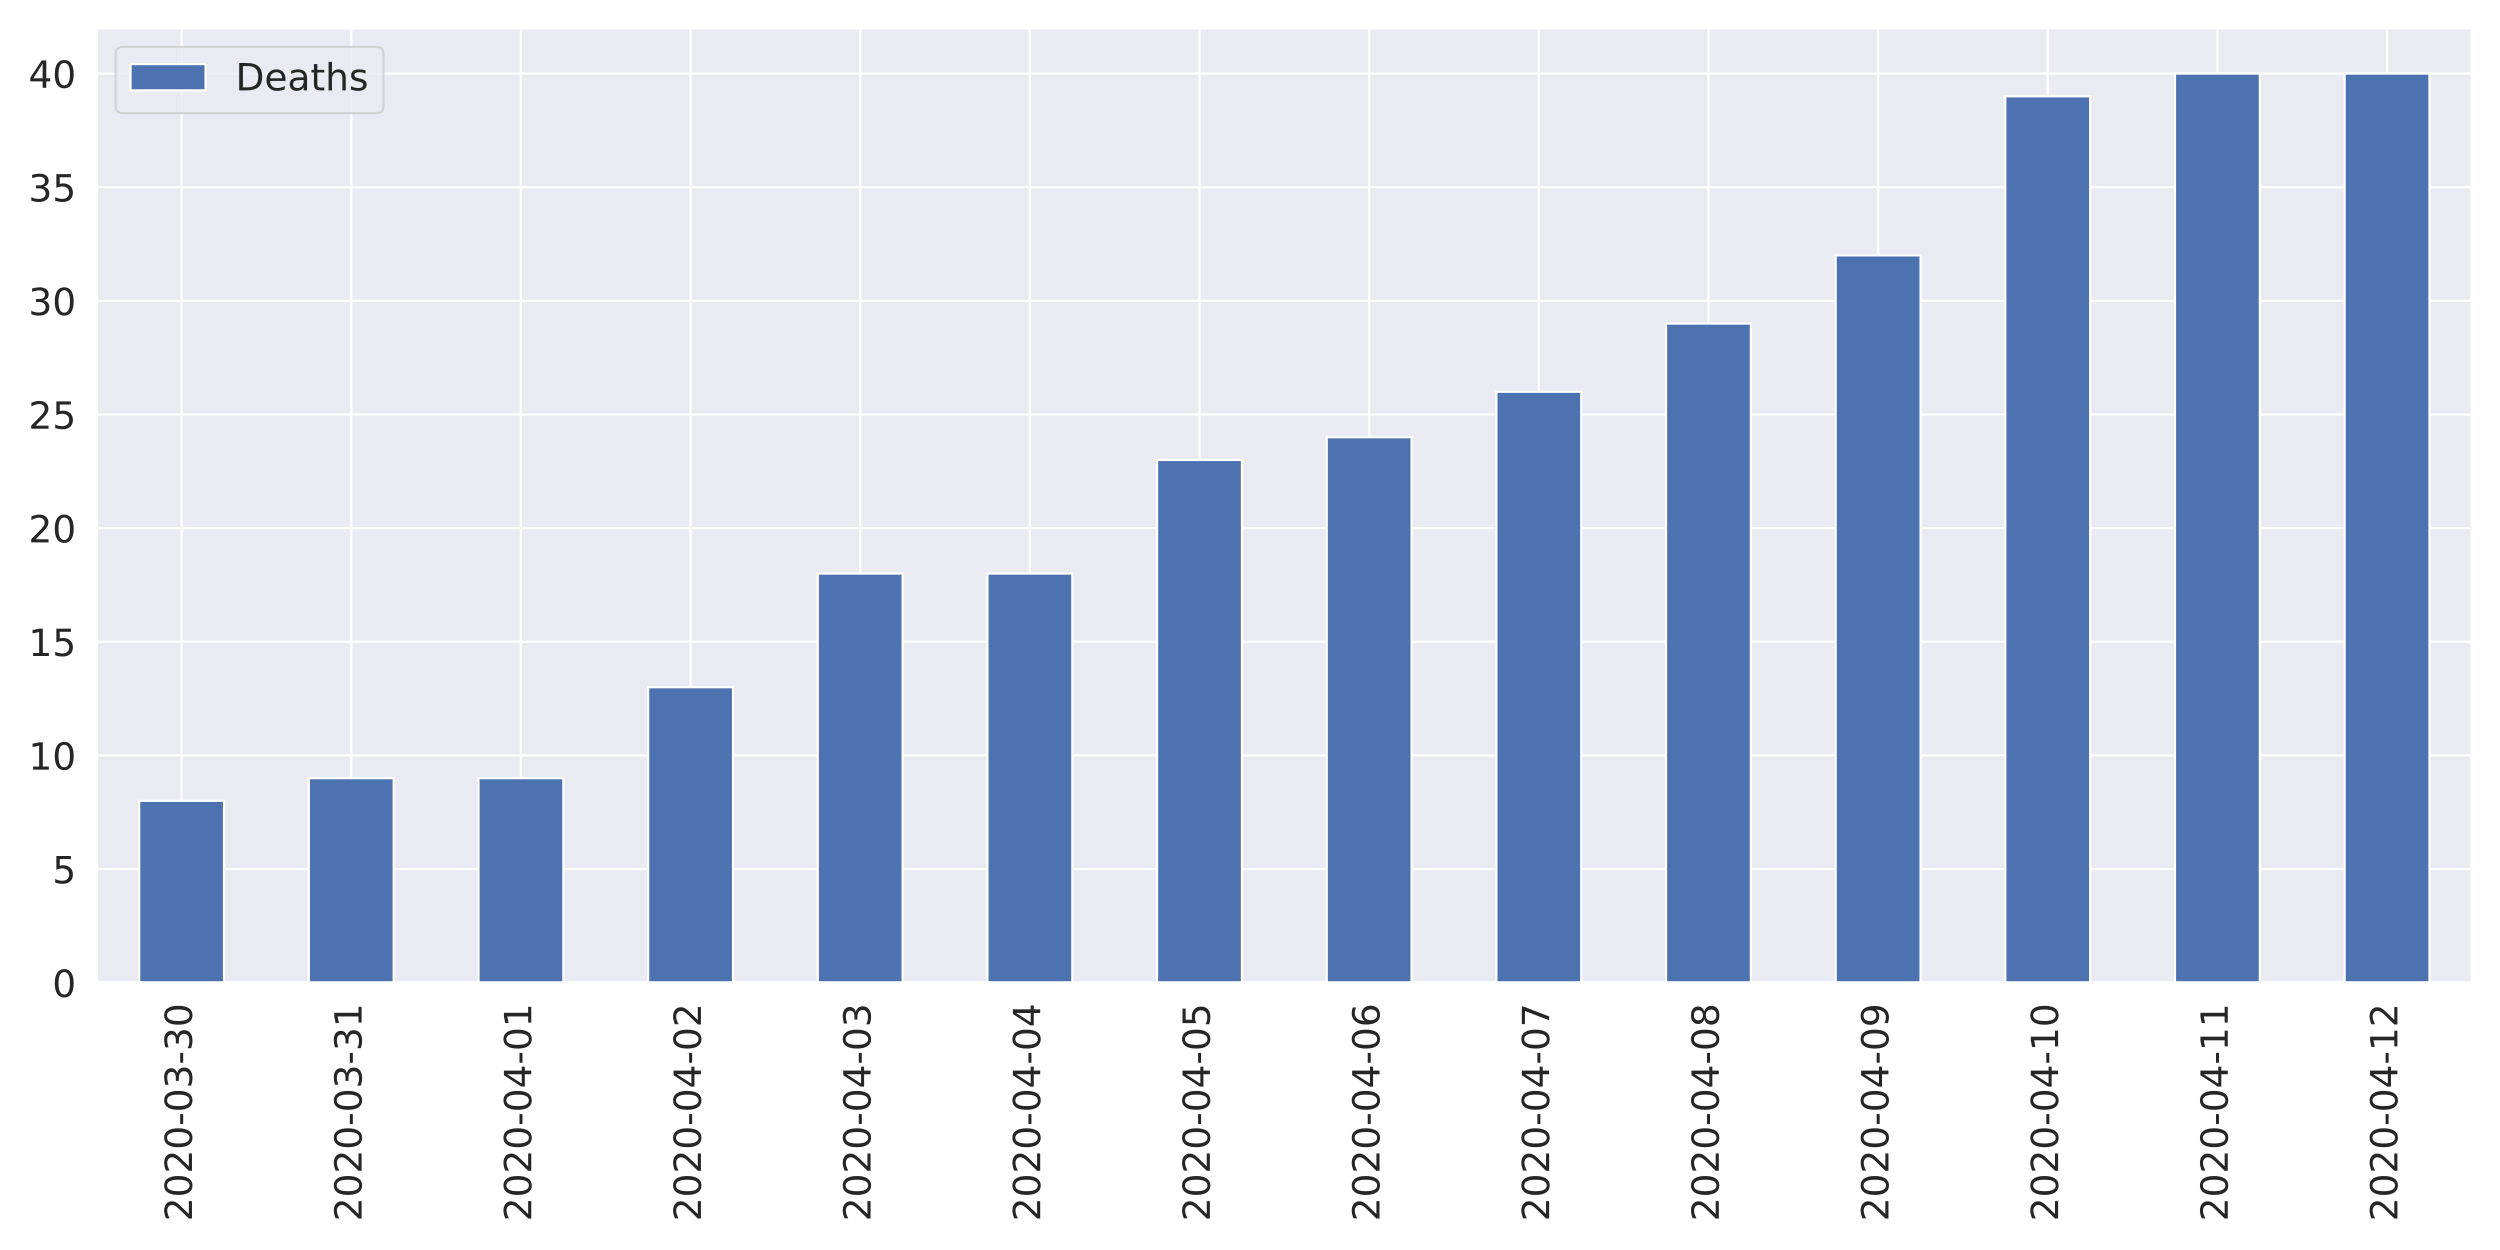
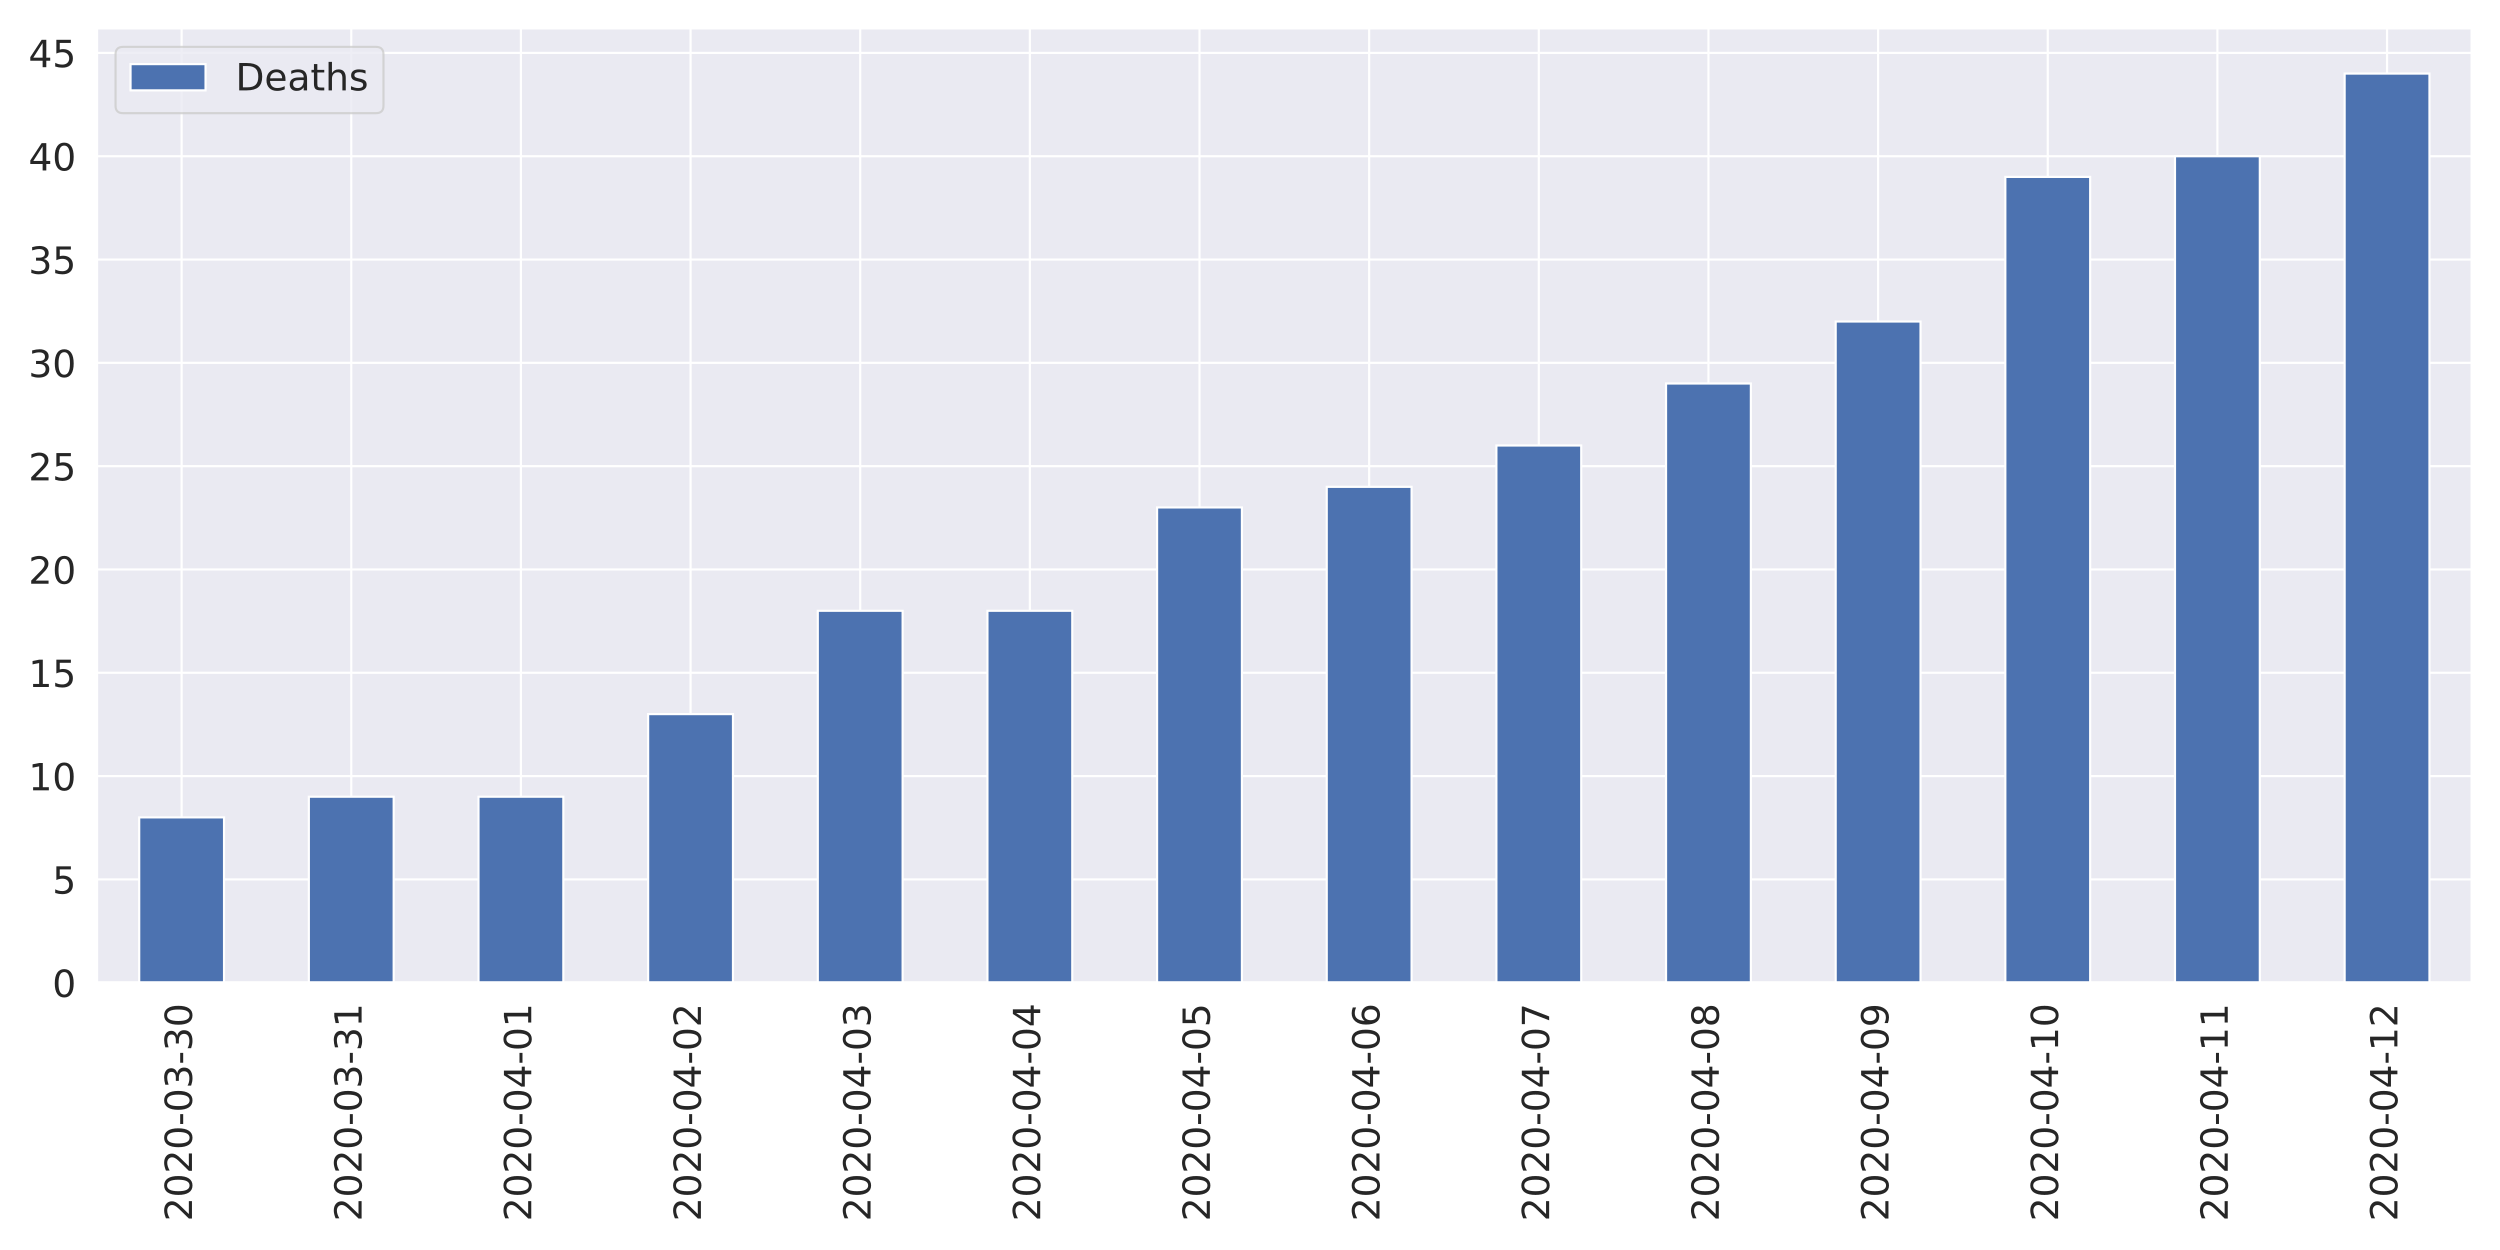
<svg xmlns="http://www.w3.org/2000/svg" xmlns:xlink="http://www.w3.org/1999/xlink" height="576pt" version="1.1" viewBox="0 0 1152 576" width="1152pt">
  <defs>
    <style type="text/css">
*{stroke-linecap:butt;stroke-linejoin:round;}
  </style>
  </defs>
  <g id="figure_1">
    <g id="patch_1">
      <path d="M 0 576  L 1152 576  L 1152 0  L 0 0  z " style="fill:#ffffff;" />
    </g>
    <g id="axes_1">
      <g id="patch_2">
        <path d="M 44.6 452.83  L 1139.04 452.83  L 1139.04 12.96  L 44.6 12.96  z " style="fill:#eaeaf2;" />
      </g>
      <g id="matplotlib.axis_1">
        <g id="xtick_1">
          <g id="line2d_1">
            <path clip-path="url(#pf73f8ee75b)" d="M 83.687 452.83  L 83.687 12.96  " style="fill:none;stroke:#ffffff;stroke-linecap:round;" />
          </g>
          <g id="text_1">
            <defs>
              <path d="M 19.188 8.297  L 53.609 8.297  L 53.609 0  L 7.328 0  L 7.328 8.297  Q 12.938 14.109 22.625 23.891  Q 32.328 33.688 34.812 36.531  Q 39.547 41.844 41.422 45.531  Q 43.312 49.219 43.312 52.781  Q 43.312 58.594 39.234 62.25  Q 35.156 65.922 28.609 65.922  Q 23.969 65.922 18.812 64.312  Q 13.672 62.703 7.812 59.422  L 7.812 69.391  Q 13.766 71.781 18.938 73  Q 24.125 74.219 28.422 74.219  Q 39.75 74.219 46.484 68.547  Q 53.219 62.891 53.219 53.422  Q 53.219 48.922 51.531 44.891  Q 49.859 40.875 45.406 35.406  Q 44.188 33.984 37.641 27.219  Q 31.109 20.453 19.188 8.297  z " id="DejaVuSans-50" />
              <path d="M 31.781 66.406  Q 24.172 66.406 20.328 58.906  Q 16.5 51.422 16.5 36.375  Q 16.5 21.391 20.328 13.891  Q 24.172 6.391 31.781 6.391  Q 39.453 6.391 43.281 13.891  Q 47.125 21.391 47.125 36.375  Q 47.125 51.422 43.281 58.906  Q 39.453 66.406 31.781 66.406  z M 31.781 74.219  Q 44.047 74.219 50.516 64.516  Q 56.984 54.828 56.984 36.375  Q 56.984 17.969 50.516 8.266  Q 44.047 -1.422 31.781 -1.422  Q 19.531 -1.422 13.062 8.266  Q 6.594 17.969 6.594 36.375  Q 6.594 54.828 13.062 64.516  Q 19.531 74.219 31.781 74.219  z " id="DejaVuSans-48" />
              <path d="M 4.891 31.391  L 31.203 31.391  L 31.203 23.391  L 4.891 23.391  z " id="DejaVuSans-45" />
              <path d="M 40.578 39.312  Q 47.656 37.797 51.625 33  Q 55.609 28.219 55.609 21.188  Q 55.609 10.406 48.188 4.484  Q 40.766 -1.422 27.094 -1.422  Q 22.516 -1.422 17.656 -0.516  Q 12.797 0.391 7.625 2.203  L 7.625 11.719  Q 11.719 9.328 16.594 8.109  Q 21.484 6.891 26.812 6.891  Q 36.078 6.891 40.938 10.547  Q 45.797 14.203 45.797 21.188  Q 45.797 27.641 41.281 31.266  Q 36.766 34.906 28.719 34.906  L 20.219 34.906  L 20.219 43.016  L 29.109 43.016  Q 36.375 43.016 40.234 45.922  Q 44.094 48.828 44.094 54.297  Q 44.094 59.906 40.109 62.906  Q 36.141 65.922 28.719 65.922  Q 24.656 65.922 20.016 65.031  Q 15.375 64.156 9.812 62.312  L 9.812 71.094  Q 15.438 72.656 20.344 73.438  Q 25.25 74.219 29.594 74.219  Q 40.828 74.219 47.359 69.109  Q 53.906 64.016 53.906 55.328  Q 53.906 49.266 50.438 45.094  Q 46.969 40.922 40.578 39.312  z " id="DejaVuSans-51" />
            </defs>
            <g style="fill:#262626;" transform="translate(88.45534 562.7538)rotate(-90)scale(0.1728 -0.1728)">
              <use xlink:href="#DejaVuSans-50" />
              <use x="63.623" xlink:href="#DejaVuSans-48" />
              <use x="127.246" xlink:href="#DejaVuSans-50" />
              <use x="190.869" xlink:href="#DejaVuSans-48" />
              <use x="254.492" xlink:href="#DejaVuSans-45" />
              <use x="290.576" xlink:href="#DejaVuSans-48" />
              <use x="354.199" xlink:href="#DejaVuSans-51" />
              <use x="417.822" xlink:href="#DejaVuSans-45" />
              <use x="453.906" xlink:href="#DejaVuSans-51" />
              <use x="517.529" xlink:href="#DejaVuSans-48" />
            </g>
          </g>
        </g>
        <g id="xtick_2">
          <g id="line2d_2">
            <path clip-path="url(#pf73f8ee75b)" d="M 161.861 452.83  L 161.861 12.96  " style="fill:none;stroke:#ffffff;stroke-linecap:round;" />
          </g>
          <g id="text_2">
            <defs>
              <path d="M 12.406 8.297  L 28.516 8.297  L 28.516 63.922  L 10.984 60.406  L 10.984 69.391  L 28.422 72.906  L 38.281 72.906  L 38.281 8.297  L 54.391 8.297  L 54.391 0  L 12.406 0  z " id="DejaVuSans-49" />
            </defs>
            <g style="fill:#262626;" transform="translate(166.6296 562.7538)rotate(-90)scale(0.1728 -0.1728)">
              <use xlink:href="#DejaVuSans-50" />
              <use x="63.623" xlink:href="#DejaVuSans-48" />
              <use x="127.246" xlink:href="#DejaVuSans-50" />
              <use x="190.869" xlink:href="#DejaVuSans-48" />
              <use x="254.492" xlink:href="#DejaVuSans-45" />
              <use x="290.576" xlink:href="#DejaVuSans-48" />
              <use x="354.199" xlink:href="#DejaVuSans-51" />
              <use x="417.822" xlink:href="#DejaVuSans-45" />
              <use x="453.906" xlink:href="#DejaVuSans-51" />
              <use x="517.529" xlink:href="#DejaVuSans-49" />
            </g>
          </g>
        </g>
        <g id="xtick_3">
          <g id="line2d_3">
            <path clip-path="url(#pf73f8ee75b)" d="M 240.036 452.83  L 240.036 12.96  " style="fill:none;stroke:#ffffff;stroke-linecap:round;" />
          </g>
          <g id="text_3">
            <defs>
              <path d="M 37.797 64.312  L 12.891 25.391  L 37.797 25.391  z M 35.203 72.906  L 47.609 72.906  L 47.609 25.391  L 58.016 25.391  L 58.016 17.188  L 47.609 17.188  L 47.609 0  L 37.797 0  L 37.797 17.188  L 4.891 17.188  L 4.891 26.703  z " id="DejaVuSans-52" />
            </defs>
            <g style="fill:#262626;" transform="translate(244.8039 562.7538)rotate(-90)scale(0.1728 -0.1728)">
              <use xlink:href="#DejaVuSans-50" />
              <use x="63.623" xlink:href="#DejaVuSans-48" />
              <use x="127.246" xlink:href="#DejaVuSans-50" />
              <use x="190.869" xlink:href="#DejaVuSans-48" />
              <use x="254.492" xlink:href="#DejaVuSans-45" />
              <use x="290.576" xlink:href="#DejaVuSans-48" />
              <use x="354.199" xlink:href="#DejaVuSans-52" />
              <use x="417.822" xlink:href="#DejaVuSans-45" />
              <use x="453.906" xlink:href="#DejaVuSans-48" />
              <use x="517.529" xlink:href="#DejaVuSans-49" />
            </g>
          </g>
        </g>
        <g id="xtick_4">
          <g id="line2d_4">
            <path clip-path="url(#pf73f8ee75b)" d="M 318.21 452.83  L 318.21 12.96  " style="fill:none;stroke:#ffffff;stroke-linecap:round;" />
          </g>
          <g id="text_4">
            <g style="fill:#262626;" transform="translate(322.9782 562.7538)rotate(-90)scale(0.1728 -0.1728)">
              <use xlink:href="#DejaVuSans-50" />
              <use x="63.623" xlink:href="#DejaVuSans-48" />
              <use x="127.246" xlink:href="#DejaVuSans-50" />
              <use x="190.869" xlink:href="#DejaVuSans-48" />
              <use x="254.492" xlink:href="#DejaVuSans-45" />
              <use x="290.576" xlink:href="#DejaVuSans-48" />
              <use x="354.199" xlink:href="#DejaVuSans-52" />
              <use x="417.822" xlink:href="#DejaVuSans-45" />
              <use x="453.906" xlink:href="#DejaVuSans-48" />
              <use x="517.529" xlink:href="#DejaVuSans-50" />
            </g>
          </g>
        </g>
        <g id="xtick_5">
          <g id="line2d_5">
            <path clip-path="url(#pf73f8ee75b)" d="M 396.384 452.83  L 396.384 12.96  " style="fill:none;stroke:#ffffff;stroke-linecap:round;" />
          </g>
          <g id="text_5">
            <g style="fill:#262626;" transform="translate(401.1525 562.7538)rotate(-90)scale(0.1728 -0.1728)">
              <use xlink:href="#DejaVuSans-50" />
              <use x="63.623" xlink:href="#DejaVuSans-48" />
              <use x="127.246" xlink:href="#DejaVuSans-50" />
              <use x="190.869" xlink:href="#DejaVuSans-48" />
              <use x="254.492" xlink:href="#DejaVuSans-45" />
              <use x="290.576" xlink:href="#DejaVuSans-48" />
              <use x="354.199" xlink:href="#DejaVuSans-52" />
              <use x="417.822" xlink:href="#DejaVuSans-45" />
              <use x="453.906" xlink:href="#DejaVuSans-48" />
              <use x="517.529" xlink:href="#DejaVuSans-51" />
            </g>
          </g>
        </g>
        <g id="xtick_6">
          <g id="line2d_6">
            <path clip-path="url(#pf73f8ee75b)" d="M 474.559 452.83  L 474.559 12.96  " style="fill:none;stroke:#ffffff;stroke-linecap:round;" />
          </g>
          <g id="text_6">
            <g style="fill:#262626;" transform="translate(479.3268 562.7538)rotate(-90)scale(0.1728 -0.1728)">
              <use xlink:href="#DejaVuSans-50" />
              <use x="63.623" xlink:href="#DejaVuSans-48" />
              <use x="127.246" xlink:href="#DejaVuSans-50" />
              <use x="190.869" xlink:href="#DejaVuSans-48" />
              <use x="254.492" xlink:href="#DejaVuSans-45" />
              <use x="290.576" xlink:href="#DejaVuSans-48" />
              <use x="354.199" xlink:href="#DejaVuSans-52" />
              <use x="417.822" xlink:href="#DejaVuSans-45" />
              <use x="453.906" xlink:href="#DejaVuSans-48" />
              <use x="517.529" xlink:href="#DejaVuSans-52" />
            </g>
          </g>
        </g>
        <g id="xtick_7">
          <g id="line2d_7">
            <path clip-path="url(#pf73f8ee75b)" d="M 552.733 452.83  L 552.733 12.96  " style="fill:none;stroke:#ffffff;stroke-linecap:round;" />
          </g>
          <g id="text_7">
            <defs>
              <path d="M 10.797 72.906  L 49.516 72.906  L 49.516 64.594  L 19.828 64.594  L 19.828 46.734  Q 21.969 47.469 24.109 47.828  Q 26.266 48.188 28.422 48.188  Q 40.625 48.188 47.75 41.5  Q 54.891 34.812 54.891 23.391  Q 54.891 11.625 47.562 5.094  Q 40.234 -1.422 26.906 -1.422  Q 22.312 -1.422 17.547 -0.641  Q 12.797 0.141 7.719 1.703  L 7.719 11.625  Q 12.109 9.234 16.797 8.062  Q 21.484 6.891 26.703 6.891  Q 35.156 6.891 40.078 11.328  Q 45.016 15.766 45.016 23.391  Q 45.016 31 40.078 35.438  Q 35.156 39.891 26.703 39.891  Q 22.75 39.891 18.812 39.016  Q 14.891 38.141 10.797 36.281  z " id="DejaVuSans-53" />
            </defs>
            <g style="fill:#262626;" transform="translate(557.5011 562.7538)rotate(-90)scale(0.1728 -0.1728)">
              <use xlink:href="#DejaVuSans-50" />
              <use x="63.623" xlink:href="#DejaVuSans-48" />
              <use x="127.246" xlink:href="#DejaVuSans-50" />
              <use x="190.869" xlink:href="#DejaVuSans-48" />
              <use x="254.492" xlink:href="#DejaVuSans-45" />
              <use x="290.576" xlink:href="#DejaVuSans-48" />
              <use x="354.199" xlink:href="#DejaVuSans-52" />
              <use x="417.822" xlink:href="#DejaVuSans-45" />
              <use x="453.906" xlink:href="#DejaVuSans-48" />
              <use x="517.529" xlink:href="#DejaVuSans-53" />
            </g>
          </g>
        </g>
        <g id="xtick_8">
          <g id="line2d_8">
            <path clip-path="url(#pf73f8ee75b)" d="M 630.907 452.83  L 630.907 12.96  " style="fill:none;stroke:#ffffff;stroke-linecap:round;" />
          </g>
          <g id="text_8">
            <defs>
              <path d="M 33.016 40.375  Q 26.375 40.375 22.484 35.828  Q 18.609 31.297 18.609 23.391  Q 18.609 15.531 22.484 10.953  Q 26.375 6.391 33.016 6.391  Q 39.656 6.391 43.531 10.953  Q 47.406 15.531 47.406 23.391  Q 47.406 31.297 43.531 35.828  Q 39.656 40.375 33.016 40.375  z M 52.594 71.297  L 52.594 62.312  Q 48.875 64.062 45.094 64.984  Q 41.312 65.922 37.594 65.922  Q 27.828 65.922 22.672 59.328  Q 17.531 52.734 16.797 39.406  Q 19.672 43.656 24.016 45.922  Q 28.375 48.188 33.594 48.188  Q 44.578 48.188 50.953 41.516  Q 57.328 34.859 57.328 23.391  Q 57.328 12.156 50.688 5.359  Q 44.047 -1.422 33.016 -1.422  Q 20.359 -1.422 13.672 8.266  Q 6.984 17.969 6.984 36.375  Q 6.984 53.656 15.188 63.938  Q 23.391 74.219 37.203 74.219  Q 40.922 74.219 44.703 73.484  Q 48.484 72.75 52.594 71.297  z " id="DejaVuSans-54" />
            </defs>
            <g style="fill:#262626;" transform="translate(635.6753 562.7538)rotate(-90)scale(0.1728 -0.1728)">
              <use xlink:href="#DejaVuSans-50" />
              <use x="63.623" xlink:href="#DejaVuSans-48" />
              <use x="127.246" xlink:href="#DejaVuSans-50" />
              <use x="190.869" xlink:href="#DejaVuSans-48" />
              <use x="254.492" xlink:href="#DejaVuSans-45" />
              <use x="290.576" xlink:href="#DejaVuSans-48" />
              <use x="354.199" xlink:href="#DejaVuSans-52" />
              <use x="417.822" xlink:href="#DejaVuSans-45" />
              <use x="453.906" xlink:href="#DejaVuSans-48" />
              <use x="517.529" xlink:href="#DejaVuSans-54" />
            </g>
          </g>
        </g>
        <g id="xtick_9">
          <g id="line2d_9">
            <path clip-path="url(#pf73f8ee75b)" d="M 709.081 452.83  L 709.081 12.96  " style="fill:none;stroke:#ffffff;stroke-linecap:round;" />
          </g>
          <g id="text_9">
            <defs>
              <path d="M 8.203 72.906  L 55.078 72.906  L 55.078 68.703  L 28.609 0  L 18.312 0  L 43.219 64.594  L 8.203 64.594  z " id="DejaVuSans-55" />
            </defs>
            <g style="fill:#262626;" transform="translate(713.8496 562.7538)rotate(-90)scale(0.1728 -0.1728)">
              <use xlink:href="#DejaVuSans-50" />
              <use x="63.623" xlink:href="#DejaVuSans-48" />
              <use x="127.246" xlink:href="#DejaVuSans-50" />
              <use x="190.869" xlink:href="#DejaVuSans-48" />
              <use x="254.492" xlink:href="#DejaVuSans-45" />
              <use x="290.576" xlink:href="#DejaVuSans-48" />
              <use x="354.199" xlink:href="#DejaVuSans-52" />
              <use x="417.822" xlink:href="#DejaVuSans-45" />
              <use x="453.906" xlink:href="#DejaVuSans-48" />
              <use x="517.529" xlink:href="#DejaVuSans-55" />
            </g>
          </g>
        </g>
        <g id="xtick_10">
          <g id="line2d_10">
            <path clip-path="url(#pf73f8ee75b)" d="M 787.256 452.83  L 787.256 12.96  " style="fill:none;stroke:#ffffff;stroke-linecap:round;" />
          </g>
          <g id="text_10">
            <defs>
              <path d="M 31.781 34.625  Q 24.75 34.625 20.719 30.859  Q 16.703 27.094 16.703 20.516  Q 16.703 13.922 20.719 10.156  Q 24.75 6.391 31.781 6.391  Q 38.812 6.391 42.859 10.172  Q 46.922 13.969 46.922 20.516  Q 46.922 27.094 42.891 30.859  Q 38.875 34.625 31.781 34.625  z M 21.922 38.812  Q 15.578 40.375 12.031 44.719  Q 8.5 49.078 8.5 55.328  Q 8.5 64.062 14.719 69.141  Q 20.953 74.219 31.781 74.219  Q 42.672 74.219 48.875 69.141  Q 55.078 64.062 55.078 55.328  Q 55.078 49.078 51.531 44.719  Q 48 40.375 41.703 38.812  Q 48.828 37.156 52.797 32.312  Q 56.781 27.484 56.781 20.516  Q 56.781 9.906 50.312 4.234  Q 43.844 -1.422 31.781 -1.422  Q 19.734 -1.422 13.25 4.234  Q 6.781 9.906 6.781 20.516  Q 6.781 27.484 10.781 32.312  Q 14.797 37.156 21.922 38.812  z M 18.312 54.391  Q 18.312 48.734 21.844 45.562  Q 25.391 42.391 31.781 42.391  Q 38.141 42.391 41.719 45.562  Q 45.312 48.734 45.312 54.391  Q 45.312 60.062 41.719 63.234  Q 38.141 66.406 31.781 66.406  Q 25.391 66.406 21.844 63.234  Q 18.312 60.062 18.312 54.391  z " id="DejaVuSans-56" />
            </defs>
            <g style="fill:#262626;" transform="translate(792.0239 562.7538)rotate(-90)scale(0.1728 -0.1728)">
              <use xlink:href="#DejaVuSans-50" />
              <use x="63.623" xlink:href="#DejaVuSans-48" />
              <use x="127.246" xlink:href="#DejaVuSans-50" />
              <use x="190.869" xlink:href="#DejaVuSans-48" />
              <use x="254.492" xlink:href="#DejaVuSans-45" />
              <use x="290.576" xlink:href="#DejaVuSans-48" />
              <use x="354.199" xlink:href="#DejaVuSans-52" />
              <use x="417.822" xlink:href="#DejaVuSans-45" />
              <use x="453.906" xlink:href="#DejaVuSans-48" />
              <use x="517.529" xlink:href="#DejaVuSans-56" />
            </g>
          </g>
        </g>
        <g id="xtick_11">
          <g id="line2d_11">
            <path clip-path="url(#pf73f8ee75b)" d="M 865.43 452.83  L 865.43 12.96  " style="fill:none;stroke:#ffffff;stroke-linecap:round;" />
          </g>
          <g id="text_11">
            <defs>
              <path d="M 10.984 1.516  L 10.984 10.5  Q 14.703 8.734 18.5 7.812  Q 22.312 6.891 25.984 6.891  Q 35.75 6.891 40.891 13.453  Q 46.047 20.016 46.781 33.406  Q 43.953 29.203 39.594 26.953  Q 35.25 24.703 29.984 24.703  Q 19.047 24.703 12.672 31.312  Q 6.297 37.938 6.297 49.422  Q 6.297 60.641 12.938 67.422  Q 19.578 74.219 30.609 74.219  Q 43.266 74.219 49.922 64.516  Q 56.594 54.828 56.594 36.375  Q 56.594 19.141 48.406 8.859  Q 40.234 -1.422 26.422 -1.422  Q 22.703 -1.422 18.891 -0.688  Q 15.094 0.047 10.984 1.516  z M 30.609 32.422  Q 37.25 32.422 41.125 36.953  Q 45.016 41.5 45.016 49.422  Q 45.016 57.281 41.125 61.844  Q 37.25 66.406 30.609 66.406  Q 23.969 66.406 20.094 61.844  Q 16.219 57.281 16.219 49.422  Q 16.219 41.5 20.094 36.953  Q 23.969 32.422 30.609 32.422  z " id="DejaVuSans-57" />
            </defs>
            <g style="fill:#262626;" transform="translate(870.1982 562.7538)rotate(-90)scale(0.1728 -0.1728)">
              <use xlink:href="#DejaVuSans-50" />
              <use x="63.623" xlink:href="#DejaVuSans-48" />
              <use x="127.246" xlink:href="#DejaVuSans-50" />
              <use x="190.869" xlink:href="#DejaVuSans-48" />
              <use x="254.492" xlink:href="#DejaVuSans-45" />
              <use x="290.576" xlink:href="#DejaVuSans-48" />
              <use x="354.199" xlink:href="#DejaVuSans-52" />
              <use x="417.822" xlink:href="#DejaVuSans-45" />
              <use x="453.906" xlink:href="#DejaVuSans-48" />
              <use x="517.529" xlink:href="#DejaVuSans-57" />
            </g>
          </g>
        </g>
        <g id="xtick_12">
          <g id="line2d_12">
            <path clip-path="url(#pf73f8ee75b)" d="M 943.604 452.83  L 943.604 12.96  " style="fill:none;stroke:#ffffff;stroke-linecap:round;" />
          </g>
          <g id="text_12">
            <g style="fill:#262626;" transform="translate(948.3725 562.7538)rotate(-90)scale(0.1728 -0.1728)">
              <use xlink:href="#DejaVuSans-50" />
              <use x="63.623" xlink:href="#DejaVuSans-48" />
              <use x="127.246" xlink:href="#DejaVuSans-50" />
              <use x="190.869" xlink:href="#DejaVuSans-48" />
              <use x="254.492" xlink:href="#DejaVuSans-45" />
              <use x="290.576" xlink:href="#DejaVuSans-48" />
              <use x="354.199" xlink:href="#DejaVuSans-52" />
              <use x="417.822" xlink:href="#DejaVuSans-45" />
              <use x="453.906" xlink:href="#DejaVuSans-49" />
              <use x="517.529" xlink:href="#DejaVuSans-48" />
            </g>
          </g>
        </g>
        <g id="xtick_13">
          <g id="line2d_13">
            <path clip-path="url(#pf73f8ee75b)" d="M 1021.779 452.83  L 1021.779 12.96  " style="fill:none;stroke:#ffffff;stroke-linecap:round;" />
          </g>
          <g id="text_13">
            <g style="fill:#262626;" transform="translate(1026.547 562.7538)rotate(-90)scale(0.1728 -0.1728)">
              <use xlink:href="#DejaVuSans-50" />
              <use x="63.623" xlink:href="#DejaVuSans-48" />
              <use x="127.246" xlink:href="#DejaVuSans-50" />
              <use x="190.869" xlink:href="#DejaVuSans-48" />
              <use x="254.492" xlink:href="#DejaVuSans-45" />
              <use x="290.576" xlink:href="#DejaVuSans-48" />
              <use x="354.199" xlink:href="#DejaVuSans-52" />
              <use x="417.822" xlink:href="#DejaVuSans-45" />
              <use x="453.906" xlink:href="#DejaVuSans-49" />
              <use x="517.529" xlink:href="#DejaVuSans-49" />
            </g>
          </g>
        </g>
        <g id="xtick_14">
          <g id="line2d_14">
            <path clip-path="url(#pf73f8ee75b)" d="M 1099.953 452.83  L 1099.953 12.96  " style="fill:none;stroke:#ffffff;stroke-linecap:round;" />
          </g>
          <g id="text_14">
            <g style="fill:#262626;" transform="translate(1104.721 562.7538)rotate(-90)scale(0.1728 -0.1728)">
              <use xlink:href="#DejaVuSans-50" />
              <use x="63.623" xlink:href="#DejaVuSans-48" />
              <use x="127.246" xlink:href="#DejaVuSans-50" />
              <use x="190.869" xlink:href="#DejaVuSans-48" />
              <use x="254.492" xlink:href="#DejaVuSans-45" />
              <use x="290.576" xlink:href="#DejaVuSans-48" />
              <use x="354.199" xlink:href="#DejaVuSans-52" />
              <use x="417.822" xlink:href="#DejaVuSans-45" />
              <use x="453.906" xlink:href="#DejaVuSans-49" />
              <use x="517.529" xlink:href="#DejaVuSans-50" />
            </g>
          </g>
        </g>
      </g>
      <g id="matplotlib.axis_2">
        <g id="ytick_1">
          <g id="line2d_15">
            <path clip-path="url(#pf73f8ee75b)" d="M 44.6 452.83  L 1139.04 452.83  " style="fill:none;stroke:#ffffff;stroke-linecap:round;" />
          </g>
          <g id="text_15">
            <g style="fill:#262626;" transform="translate(24.1056 459.3951)scale(0.1728 -0.1728)">
              <use xlink:href="#DejaVuSans-48" />
            </g>
          </g>
        </g>
        <g id="ytick_2">
          <g id="line2d_16">
-             <path clip-path="url(#pf73f8ee75b)" d="M 44.6 400.465  L 1139.04 400.465  " style="fill:none;stroke:#ffffff;stroke-linecap:round;" />
+             <path clip-path="url(#pf73f8ee75b)" d="M 44.6 405.225  L 1139.04 405.225  " style="fill:none;stroke:#ffffff;stroke-linecap:round;" />
          </g>
          <g id="text_16">
-             <g style="fill:#262626;" transform="translate(24.1056 407.0296)scale(0.1728 -0.1728)">
+             <g style="fill:#262626;" transform="translate(24.1056 411.7901)scale(0.1728 -0.1728)">
              <use xlink:href="#DejaVuSans-53" />
            </g>
          </g>
        </g>
        <g id="ytick_3">
          <g id="line2d_17">
-             <path clip-path="url(#pf73f8ee75b)" d="M 44.6 348.099  L 1139.04 348.099  " style="fill:none;stroke:#ffffff;stroke-linecap:round;" />
+             <path clip-path="url(#pf73f8ee75b)" d="M 44.6 357.62  L 1139.04 357.62  " style="fill:none;stroke:#ffffff;stroke-linecap:round;" />
          </g>
          <g id="text_17">
-             <g style="fill:#262626;" transform="translate(13.1112 354.6641)scale(0.1728 -0.1728)">
+             <g style="fill:#262626;" transform="translate(13.1112 364.1851)scale(0.1728 -0.1728)">
              <use xlink:href="#DejaVuSans-49" />
              <use x="63.623" xlink:href="#DejaVuSans-48" />
            </g>
          </g>
        </g>
        <g id="ytick_4">
          <g id="line2d_18">
-             <path clip-path="url(#pf73f8ee75b)" d="M 44.6 295.734  L 1139.04 295.734  " style="fill:none;stroke:#ffffff;stroke-linecap:round;" />
+             <path clip-path="url(#pf73f8ee75b)" d="M 44.6 310.015  L 1139.04 310.015  " style="fill:none;stroke:#ffffff;stroke-linecap:round;" />
          </g>
          <g id="text_18">
-             <g style="fill:#262626;" transform="translate(13.1112 302.2986)scale(0.1728 -0.1728)">
+             <g style="fill:#262626;" transform="translate(13.1112 316.5801)scale(0.1728 -0.1728)">
              <use xlink:href="#DejaVuSans-49" />
              <use x="63.623" xlink:href="#DejaVuSans-53" />
            </g>
          </g>
        </g>
        <g id="ytick_5">
          <g id="line2d_19">
-             <path clip-path="url(#pf73f8ee75b)" d="M 44.6 243.368  L 1139.04 243.368  " style="fill:none;stroke:#ffffff;stroke-linecap:round;" />
+             <path clip-path="url(#pf73f8ee75b)" d="M 44.6 262.41  L 1139.04 262.41  " style="fill:none;stroke:#ffffff;stroke-linecap:round;" />
          </g>
          <g id="text_19">
-             <g style="fill:#262626;" transform="translate(13.1112 249.9331)scale(0.1728 -0.1728)">
+             <g style="fill:#262626;" transform="translate(13.1112 268.9751)scale(0.1728 -0.1728)">
              <use xlink:href="#DejaVuSans-50" />
              <use x="63.623" xlink:href="#DejaVuSans-48" />
            </g>
          </g>
        </g>
        <g id="ytick_6">
          <g id="line2d_20">
-             <path clip-path="url(#pf73f8ee75b)" d="M 44.6 191.003  L 1139.04 191.003  " style="fill:none;stroke:#ffffff;stroke-linecap:round;" />
+             <path clip-path="url(#pf73f8ee75b)" d="M 44.6 214.805  L 1139.04 214.805  " style="fill:none;stroke:#ffffff;stroke-linecap:round;" />
          </g>
          <g id="text_20">
-             <g style="fill:#262626;" transform="translate(13.1112 197.5677)scale(0.1728 -0.1728)">
+             <g style="fill:#262626;" transform="translate(13.1112 221.3702)scale(0.1728 -0.1728)">
              <use xlink:href="#DejaVuSans-50" />
              <use x="63.623" xlink:href="#DejaVuSans-53" />
            </g>
          </g>
        </g>
        <g id="ytick_7">
          <g id="line2d_21">
-             <path clip-path="url(#pf73f8ee75b)" d="M 44.6 138.637  L 1139.04 138.637  " style="fill:none;stroke:#ffffff;stroke-linecap:round;" />
+             <path clip-path="url(#pf73f8ee75b)" d="M 44.6 167.2  L 1139.04 167.2  " style="fill:none;stroke:#ffffff;stroke-linecap:round;" />
          </g>
          <g id="text_21">
-             <g style="fill:#262626;" transform="translate(13.1112 145.2022)scale(0.1728 -0.1728)">
+             <g style="fill:#262626;" transform="translate(13.1112 173.7652)scale(0.1728 -0.1728)">
              <use xlink:href="#DejaVuSans-51" />
              <use x="63.623" xlink:href="#DejaVuSans-48" />
            </g>
          </g>
        </g>
        <g id="ytick_8">
          <g id="line2d_22">
-             <path clip-path="url(#pf73f8ee75b)" d="M 44.6 86.272  L 1139.04 86.272  " style="fill:none;stroke:#ffffff;stroke-linecap:round;" />
+             <path clip-path="url(#pf73f8ee75b)" d="M 44.6 119.595  L 1139.04 119.595  " style="fill:none;stroke:#ffffff;stroke-linecap:round;" />
          </g>
          <g id="text_22">
-             <g style="fill:#262626;" transform="translate(13.1112 92.83672)scale(0.1728 -0.1728)">
+             <g style="fill:#262626;" transform="translate(13.1112 126.1602)scale(0.1728 -0.1728)">
              <use xlink:href="#DejaVuSans-51" />
              <use x="63.623" xlink:href="#DejaVuSans-53" />
            </g>
          </g>
        </g>
        <g id="ytick_9">
          <g id="line2d_23">
-             <path clip-path="url(#pf73f8ee75b)" d="M 44.6 33.906  L 1139.04 33.906  " style="fill:none;stroke:#ffffff;stroke-linecap:round;" />
+             <path clip-path="url(#pf73f8ee75b)" d="M 44.6 71.99  L 1139.04 71.99  " style="fill:none;stroke:#ffffff;stroke-linecap:round;" />
          </g>
          <g id="text_23">
-             <g style="fill:#262626;" transform="translate(13.1112 40.47124)scale(0.1728 -0.1728)">
+             <g style="fill:#262626;" transform="translate(13.1112 78.55522)scale(0.1728 -0.1728)">
              <use xlink:href="#DejaVuSans-52" />
              <use x="63.623" xlink:href="#DejaVuSans-48" />
            </g>
          </g>
        </g>
+         <g id="ytick_10">
+           <g id="line2d_24">
+             <path clip-path="url(#pf73f8ee75b)" d="M 44.6 24.385  L 1139.04 24.385  " style="fill:none;stroke:#ffffff;stroke-linecap:round;" />
+           </g>
+           <g id="text_24">
+             <g style="fill:#262626;" transform="translate(13.1112 30.95024)scale(0.1728 -0.1728)">
+               <use xlink:href="#DejaVuSans-52" />
+               <use x="63.623" xlink:href="#DejaVuSans-53" />
+             </g>
+           </g>
+         </g>
      </g>
      <g id="patch_3">
-         <path clip-path="url(#pf73f8ee75b)" d="M 64.144 452.83  L 103.231 452.83  L 103.231 369.045  L 64.144 369.045  z " style="fill:#4c72b0;stroke:#ffffff;stroke-linejoin:miter;" />
+         <path clip-path="url(#pf73f8ee75b)" d="M 64.144 452.83  L 103.231 452.83  L 103.231 376.662  L 64.144 376.662  z " style="fill:#4c72b0;stroke:#ffffff;stroke-linejoin:miter;" />
      </g>
      <g id="patch_4">
-         <path clip-path="url(#pf73f8ee75b)" d="M 142.318 452.83  L 181.405 452.83  L 181.405 358.572  L 142.318 358.572  z " style="fill:#4c72b0;stroke:#ffffff;stroke-linejoin:miter;" />
+         <path clip-path="url(#pf73f8ee75b)" d="M 142.318 452.83  L 181.405 452.83  L 181.405 367.141  L 142.318 367.141  z " style="fill:#4c72b0;stroke:#ffffff;stroke-linejoin:miter;" />
      </g>
      <g id="patch_5">
-         <path clip-path="url(#pf73f8ee75b)" d="M 220.492 452.83  L 259.579 452.83  L 259.579 358.572  L 220.492 358.572  z " style="fill:#4c72b0;stroke:#ffffff;stroke-linejoin:miter;" />
+         <path clip-path="url(#pf73f8ee75b)" d="M 220.492 452.83  L 259.579 452.83  L 259.579 367.141  L 220.492 367.141  z " style="fill:#4c72b0;stroke:#ffffff;stroke-linejoin:miter;" />
      </g>
      <g id="patch_6">
-         <path clip-path="url(#pf73f8ee75b)" d="M 298.666 452.83  L 337.754 452.83  L 337.754 316.68  L 298.666 316.68  z " style="fill:#4c72b0;stroke:#ffffff;stroke-linejoin:miter;" />
+         <path clip-path="url(#pf73f8ee75b)" d="M 298.666 452.83  L 337.754 452.83  L 337.754 329.057  L 298.666 329.057  z " style="fill:#4c72b0;stroke:#ffffff;stroke-linejoin:miter;" />
      </g>
      <g id="patch_7">
-         <path clip-path="url(#pf73f8ee75b)" d="M 376.841 452.83  L 415.928 452.83  L 415.928 264.314  L 376.841 264.314  z " style="fill:#4c72b0;stroke:#ffffff;stroke-linejoin:miter;" />
+         <path clip-path="url(#pf73f8ee75b)" d="M 376.841 452.83  L 415.928 452.83  L 415.928 281.452  L 376.841 281.452  z " style="fill:#4c72b0;stroke:#ffffff;stroke-linejoin:miter;" />
      </g>
      <g id="patch_8">
-         <path clip-path="url(#pf73f8ee75b)" d="M 455.015 452.83  L 494.102 452.83  L 494.102 264.314  L 455.015 264.314  z " style="fill:#4c72b0;stroke:#ffffff;stroke-linejoin:miter;" />
+         <path clip-path="url(#pf73f8ee75b)" d="M 455.015 452.83  L 494.102 452.83  L 494.102 281.452  L 455.015 281.452  z " style="fill:#4c72b0;stroke:#ffffff;stroke-linejoin:miter;" />
      </g>
      <g id="patch_9">
-         <path clip-path="url(#pf73f8ee75b)" d="M 533.189 452.83  L 572.276 452.83  L 572.276 211.949  L 533.189 211.949  z " style="fill:#4c72b0;stroke:#ffffff;stroke-linejoin:miter;" />
+         <path clip-path="url(#pf73f8ee75b)" d="M 533.189 452.83  L 572.276 452.83  L 572.276 233.847  L 533.189 233.847  z " style="fill:#4c72b0;stroke:#ffffff;stroke-linejoin:miter;" />
      </g>
      <g id="patch_10">
-         <path clip-path="url(#pf73f8ee75b)" d="M 611.364 452.83  L 650.451 452.83  L 650.451 201.476  L 611.364 201.476  z " style="fill:#4c72b0;stroke:#ffffff;stroke-linejoin:miter;" />
+         <path clip-path="url(#pf73f8ee75b)" d="M 611.364 452.83  L 650.451 452.83  L 650.451 224.326  L 611.364 224.326  z " style="fill:#4c72b0;stroke:#ffffff;stroke-linejoin:miter;" />
      </g>
      <g id="patch_11">
-         <path clip-path="url(#pf73f8ee75b)" d="M 689.538 452.83  L 728.625 452.83  L 728.625 180.53  L 689.538 180.53  z " style="fill:#4c72b0;stroke:#ffffff;stroke-linejoin:miter;" />
+         <path clip-path="url(#pf73f8ee75b)" d="M 689.538 452.83  L 728.625 452.83  L 728.625 205.284  L 689.538 205.284  z " style="fill:#4c72b0;stroke:#ffffff;stroke-linejoin:miter;" />
      </g>
      <g id="patch_12">
-         <path clip-path="url(#pf73f8ee75b)" d="M 767.712 452.83  L 806.799 452.83  L 806.799 149.11  L 767.712 149.11  z " style="fill:#4c72b0;stroke:#ffffff;stroke-linejoin:miter;" />
+         <path clip-path="url(#pf73f8ee75b)" d="M 767.712 452.83  L 806.799 452.83  L 806.799 176.721  L 767.712 176.721  z " style="fill:#4c72b0;stroke:#ffffff;stroke-linejoin:miter;" />
      </g>
      <g id="patch_13">
-         <path clip-path="url(#pf73f8ee75b)" d="M 845.886 452.83  L 884.974 452.83  L 884.974 117.691  L 845.886 117.691  z " style="fill:#4c72b0;stroke:#ffffff;stroke-linejoin:miter;" />
+         <path clip-path="url(#pf73f8ee75b)" d="M 845.886 452.83  L 884.974 452.83  L 884.974 148.158  L 845.886 148.158  z " style="fill:#4c72b0;stroke:#ffffff;stroke-linejoin:miter;" />
      </g>
      <g id="patch_14">
-         <path clip-path="url(#pf73f8ee75b)" d="M 924.061 452.83  L 963.148 452.83  L 963.148 44.379  L 924.061 44.379  z " style="fill:#4c72b0;stroke:#ffffff;stroke-linejoin:miter;" />
+         <path clip-path="url(#pf73f8ee75b)" d="M 924.061 452.83  L 963.148 452.83  L 963.148 81.511  L 924.061 81.511  z " style="fill:#4c72b0;stroke:#ffffff;stroke-linejoin:miter;" />
      </g>
      <g id="patch_15">
-         <path clip-path="url(#pf73f8ee75b)" d="M 1002.235 452.83  L 1041.322 452.83  L 1041.322 33.906  L 1002.235 33.906  z " style="fill:#4c72b0;stroke:#ffffff;stroke-linejoin:miter;" />
+         <path clip-path="url(#pf73f8ee75b)" d="M 1002.235 452.83  L 1041.322 452.83  L 1041.322 71.99  L 1002.235 71.99  z " style="fill:#4c72b0;stroke:#ffffff;stroke-linejoin:miter;" />
      </g>
      <g id="patch_16">
        <path clip-path="url(#pf73f8ee75b)" d="M 1080.409 452.83  L 1119.496 452.83  L 1119.496 33.906  L 1080.409 33.906  z " style="fill:#4c72b0;stroke:#ffffff;stroke-linejoin:miter;" />
      </g>
      <g id="patch_17">
        <path d="M 44.6 452.83  L 44.6 12.96  " style="fill:none;stroke:#ffffff;stroke-linecap:square;stroke-linejoin:miter;stroke-width:1.25;" />
      </g>
      <g id="patch_18">
        <path d="M 1139.04 452.83  L 1139.04 12.96  " style="fill:none;stroke:#ffffff;stroke-linecap:square;stroke-linejoin:miter;stroke-width:1.25;" />
      </g>
      <g id="patch_19">
        <path d="M 44.6 452.83  L 1139.04 452.83  " style="fill:none;stroke:#ffffff;stroke-linecap:square;stroke-linejoin:miter;stroke-width:1.25;" />
      </g>
      <g id="patch_20">
        <path d="M 44.6 12.96  L 1139.04 12.96  " style="fill:none;stroke:#ffffff;stroke-linecap:square;stroke-linejoin:miter;stroke-width:1.25;" />
      </g>
      <g id="legend_1">
        <g id="patch_21">
          <path d="M 56.696 52.148  L 173.247 52.148  Q 176.703 52.148 176.703 48.692  L 176.703 25.056  Q 176.703 21.6 173.247 21.6  L 56.696 21.6  Q 53.24 21.6 53.24 25.056  L 53.24 48.692  Q 53.24 52.148 56.696 52.148  z " style="fill:#eaeaf2;opacity:0.8;stroke:#cccccc;stroke-linejoin:miter;" />
        </g>
        <g id="patch_22">
          <path d="M 60.152 41.642  L 94.712 41.642  L 94.712 29.546  L 60.152 29.546  z " style="fill:#4c72b0;stroke:#ffffff;stroke-linejoin:miter;" />
        </g>
-         <g id="text_24">
+         <g id="text_25">
          <defs>
            <path d="M 19.672 64.797  L 19.672 8.109  L 31.594 8.109  Q 46.688 8.109 53.688 14.938  Q 60.688 21.781 60.688 36.531  Q 60.688 51.172 53.688 57.984  Q 46.688 64.797 31.594 64.797  z M 9.812 72.906  L 30.078 72.906  Q 51.266 72.906 61.172 64.094  Q 71.094 55.281 71.094 36.531  Q 71.094 17.672 61.125 8.828  Q 51.172 0 30.078 0  L 9.812 0  z " id="DejaVuSans-68" />
            <path d="M 56.203 29.594  L 56.203 25.203  L 14.891 25.203  Q 15.484 15.922 20.484 11.062  Q 25.484 6.203 34.422 6.203  Q 39.594 6.203 44.453 7.469  Q 49.312 8.734 54.109 11.281  L 54.109 2.781  Q 49.266 0.734 44.188 -0.344  Q 39.109 -1.422 33.891 -1.422  Q 20.797 -1.422 13.156 6.188  Q 5.516 13.812 5.516 26.812  Q 5.516 40.234 12.766 48.109  Q 20.016 56 32.328 56  Q 43.359 56 49.781 48.891  Q 56.203 41.797 56.203 29.594  z M 47.219 32.234  Q 47.125 39.594 43.094 43.984  Q 39.062 48.391 32.422 48.391  Q 24.906 48.391 20.391 44.141  Q 15.875 39.891 15.188 32.172  z " id="DejaVuSans-101" />
            <path d="M 34.281 27.484  Q 23.391 27.484 19.188 25  Q 14.984 22.516 14.984 16.5  Q 14.984 11.719 18.141 8.906  Q 21.297 6.109 26.703 6.109  Q 34.188 6.109 38.703 11.406  Q 43.219 16.703 43.219 25.484  L 43.219 27.484  z M 52.203 31.203  L 52.203 0  L 43.219 0  L 43.219 8.297  Q 40.141 3.328 35.547 0.953  Q 30.953 -1.422 24.312 -1.422  Q 15.922 -1.422 10.953 3.297  Q 6 8.016 6 15.922  Q 6 25.141 12.172 29.828  Q 18.359 34.516 30.609 34.516  L 43.219 34.516  L 43.219 35.406  Q 43.219 41.609 39.141 45  Q 35.062 48.391 27.688 48.391  Q 23 48.391 18.547 47.266  Q 14.109 46.141 10.016 43.891  L 10.016 52.203  Q 14.938 54.109 19.578 55.047  Q 24.219 56 28.609 56  Q 40.484 56 46.344 49.844  Q 52.203 43.703 52.203 31.203  z " id="DejaVuSans-97" />
            <path d="M 18.312 70.219  L 18.312 54.688  L 36.812 54.688  L 36.812 47.703  L 18.312 47.703  L 18.312 18.016  Q 18.312 11.328 20.141 9.422  Q 21.969 7.516 27.594 7.516  L 36.812 7.516  L 36.812 0  L 27.594 0  Q 17.188 0 13.234 3.875  Q 9.281 7.766 9.281 18.016  L 9.281 47.703  L 2.688 47.703  L 2.688 54.688  L 9.281 54.688  L 9.281 70.219  z " id="DejaVuSans-116" />
            <path d="M 54.891 33.016  L 54.891 0  L 45.906 0  L 45.906 32.719  Q 45.906 40.484 42.875 44.328  Q 39.844 48.188 33.797 48.188  Q 26.516 48.188 22.312 43.547  Q 18.109 38.922 18.109 30.906  L 18.109 0  L 9.078 0  L 9.078 75.984  L 18.109 75.984  L 18.109 46.188  Q 21.344 51.125 25.703 53.562  Q 30.078 56 35.797 56  Q 45.219 56 50.047 50.172  Q 54.891 44.344 54.891 33.016  z " id="DejaVuSans-104" />
            <path d="M 44.281 53.078  L 44.281 44.578  Q 40.484 46.531 36.375 47.5  Q 32.281 48.484 27.875 48.484  Q 21.188 48.484 17.844 46.438  Q 14.5 44.391 14.5 40.281  Q 14.5 37.156 16.891 35.375  Q 19.281 33.594 26.516 31.984  L 29.594 31.297  Q 39.156 29.25 43.188 25.516  Q 47.219 21.781 47.219 15.094  Q 47.219 7.469 41.188 3.016  Q 35.156 -1.422 24.609 -1.422  Q 20.219 -1.422 15.453 -0.562  Q 10.688 0.297 5.422 2  L 5.422 11.281  Q 10.406 8.688 15.234 7.391  Q 20.062 6.109 24.812 6.109  Q 31.156 6.109 34.562 8.281  Q 37.984 10.453 37.984 14.406  Q 37.984 18.062 35.516 20.016  Q 33.062 21.969 24.703 23.781  L 21.578 24.516  Q 13.234 26.266 9.516 29.906  Q 5.812 33.547 5.812 39.891  Q 5.812 47.609 11.281 51.797  Q 16.75 56 26.812 56  Q 31.781 56 36.172 55.266  Q 40.578 54.547 44.281 53.078  z " id="DejaVuSans-115" />
          </defs>
          <g style="fill:#262626;" transform="translate(108.536 41.6421)scale(0.1728 -0.1728)">
            <use xlink:href="#DejaVuSans-68" />
            <use x="77.002" xlink:href="#DejaVuSans-101" />
            <use x="138.525" xlink:href="#DejaVuSans-97" />
            <use x="199.805" xlink:href="#DejaVuSans-116" />
            <use x="239.014" xlink:href="#DejaVuSans-104" />
            <use x="302.393" xlink:href="#DejaVuSans-115" />
          </g>
        </g>
      </g>
    </g>
  </g>
  <defs>
    <clipPath id="pf73f8ee75b">
      <rect height="439.87" width="1094.44" x="44.6" y="12.96" />
    </clipPath>
  </defs>
</svg>
